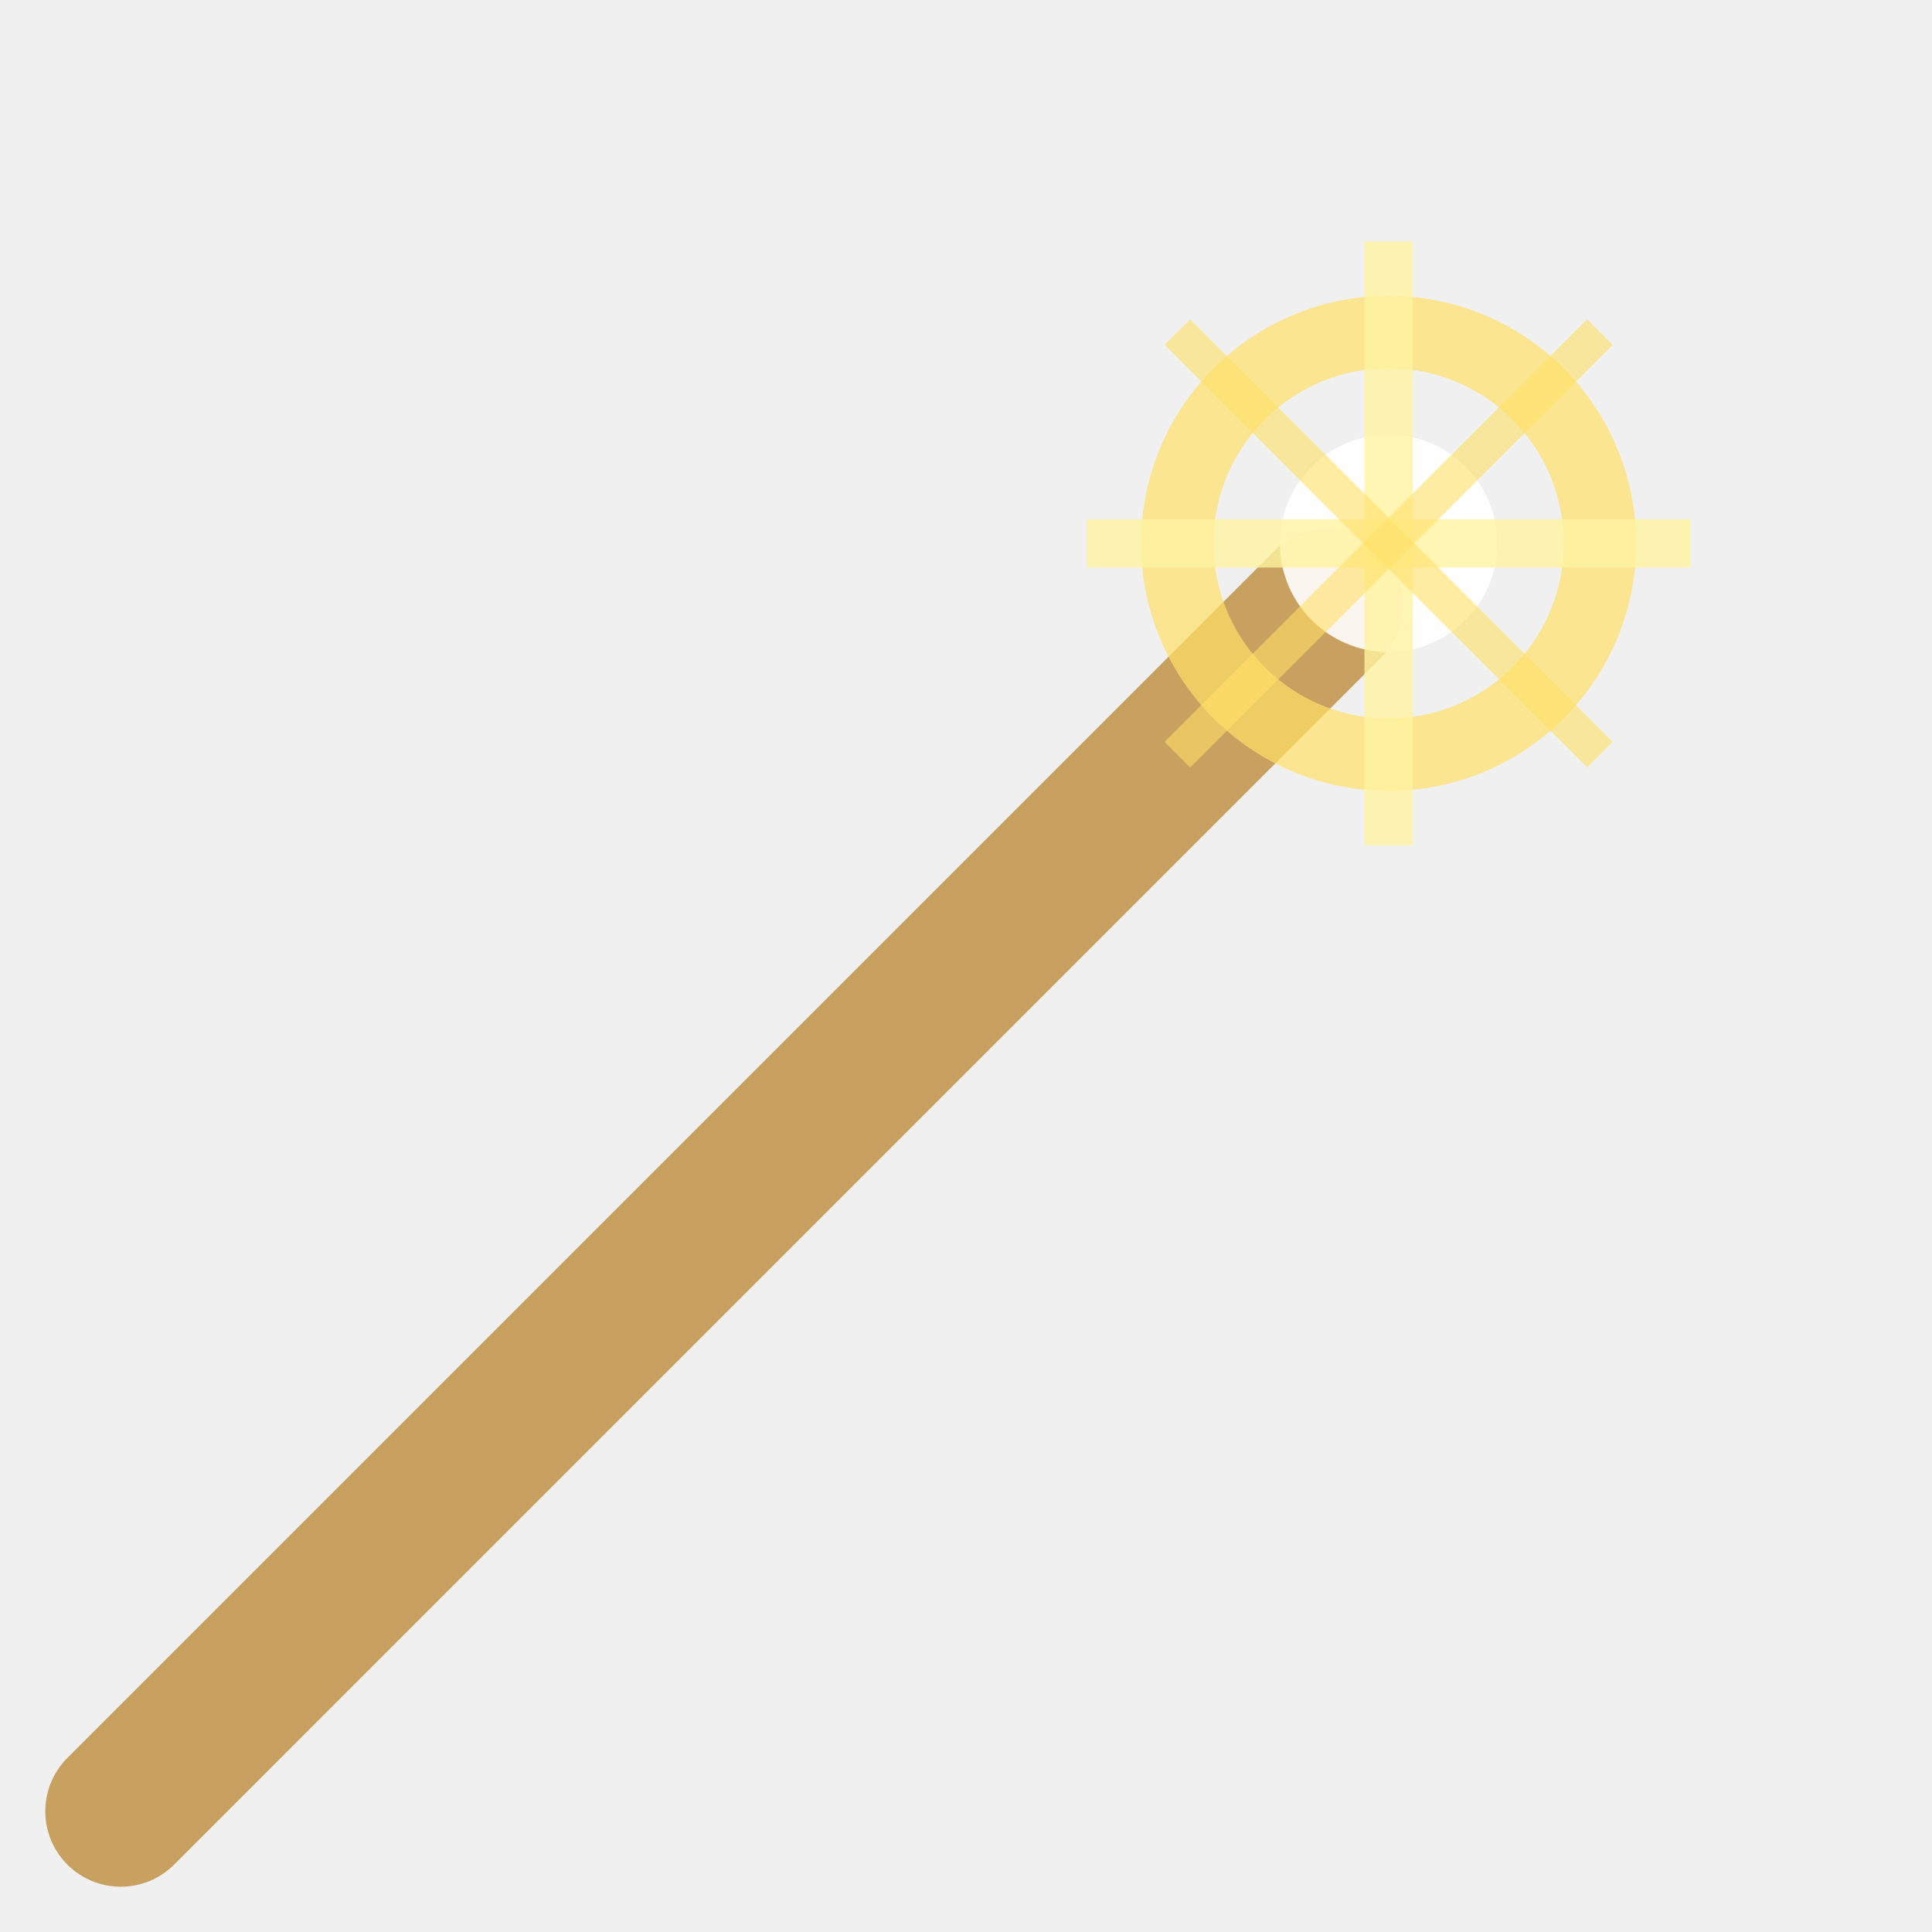
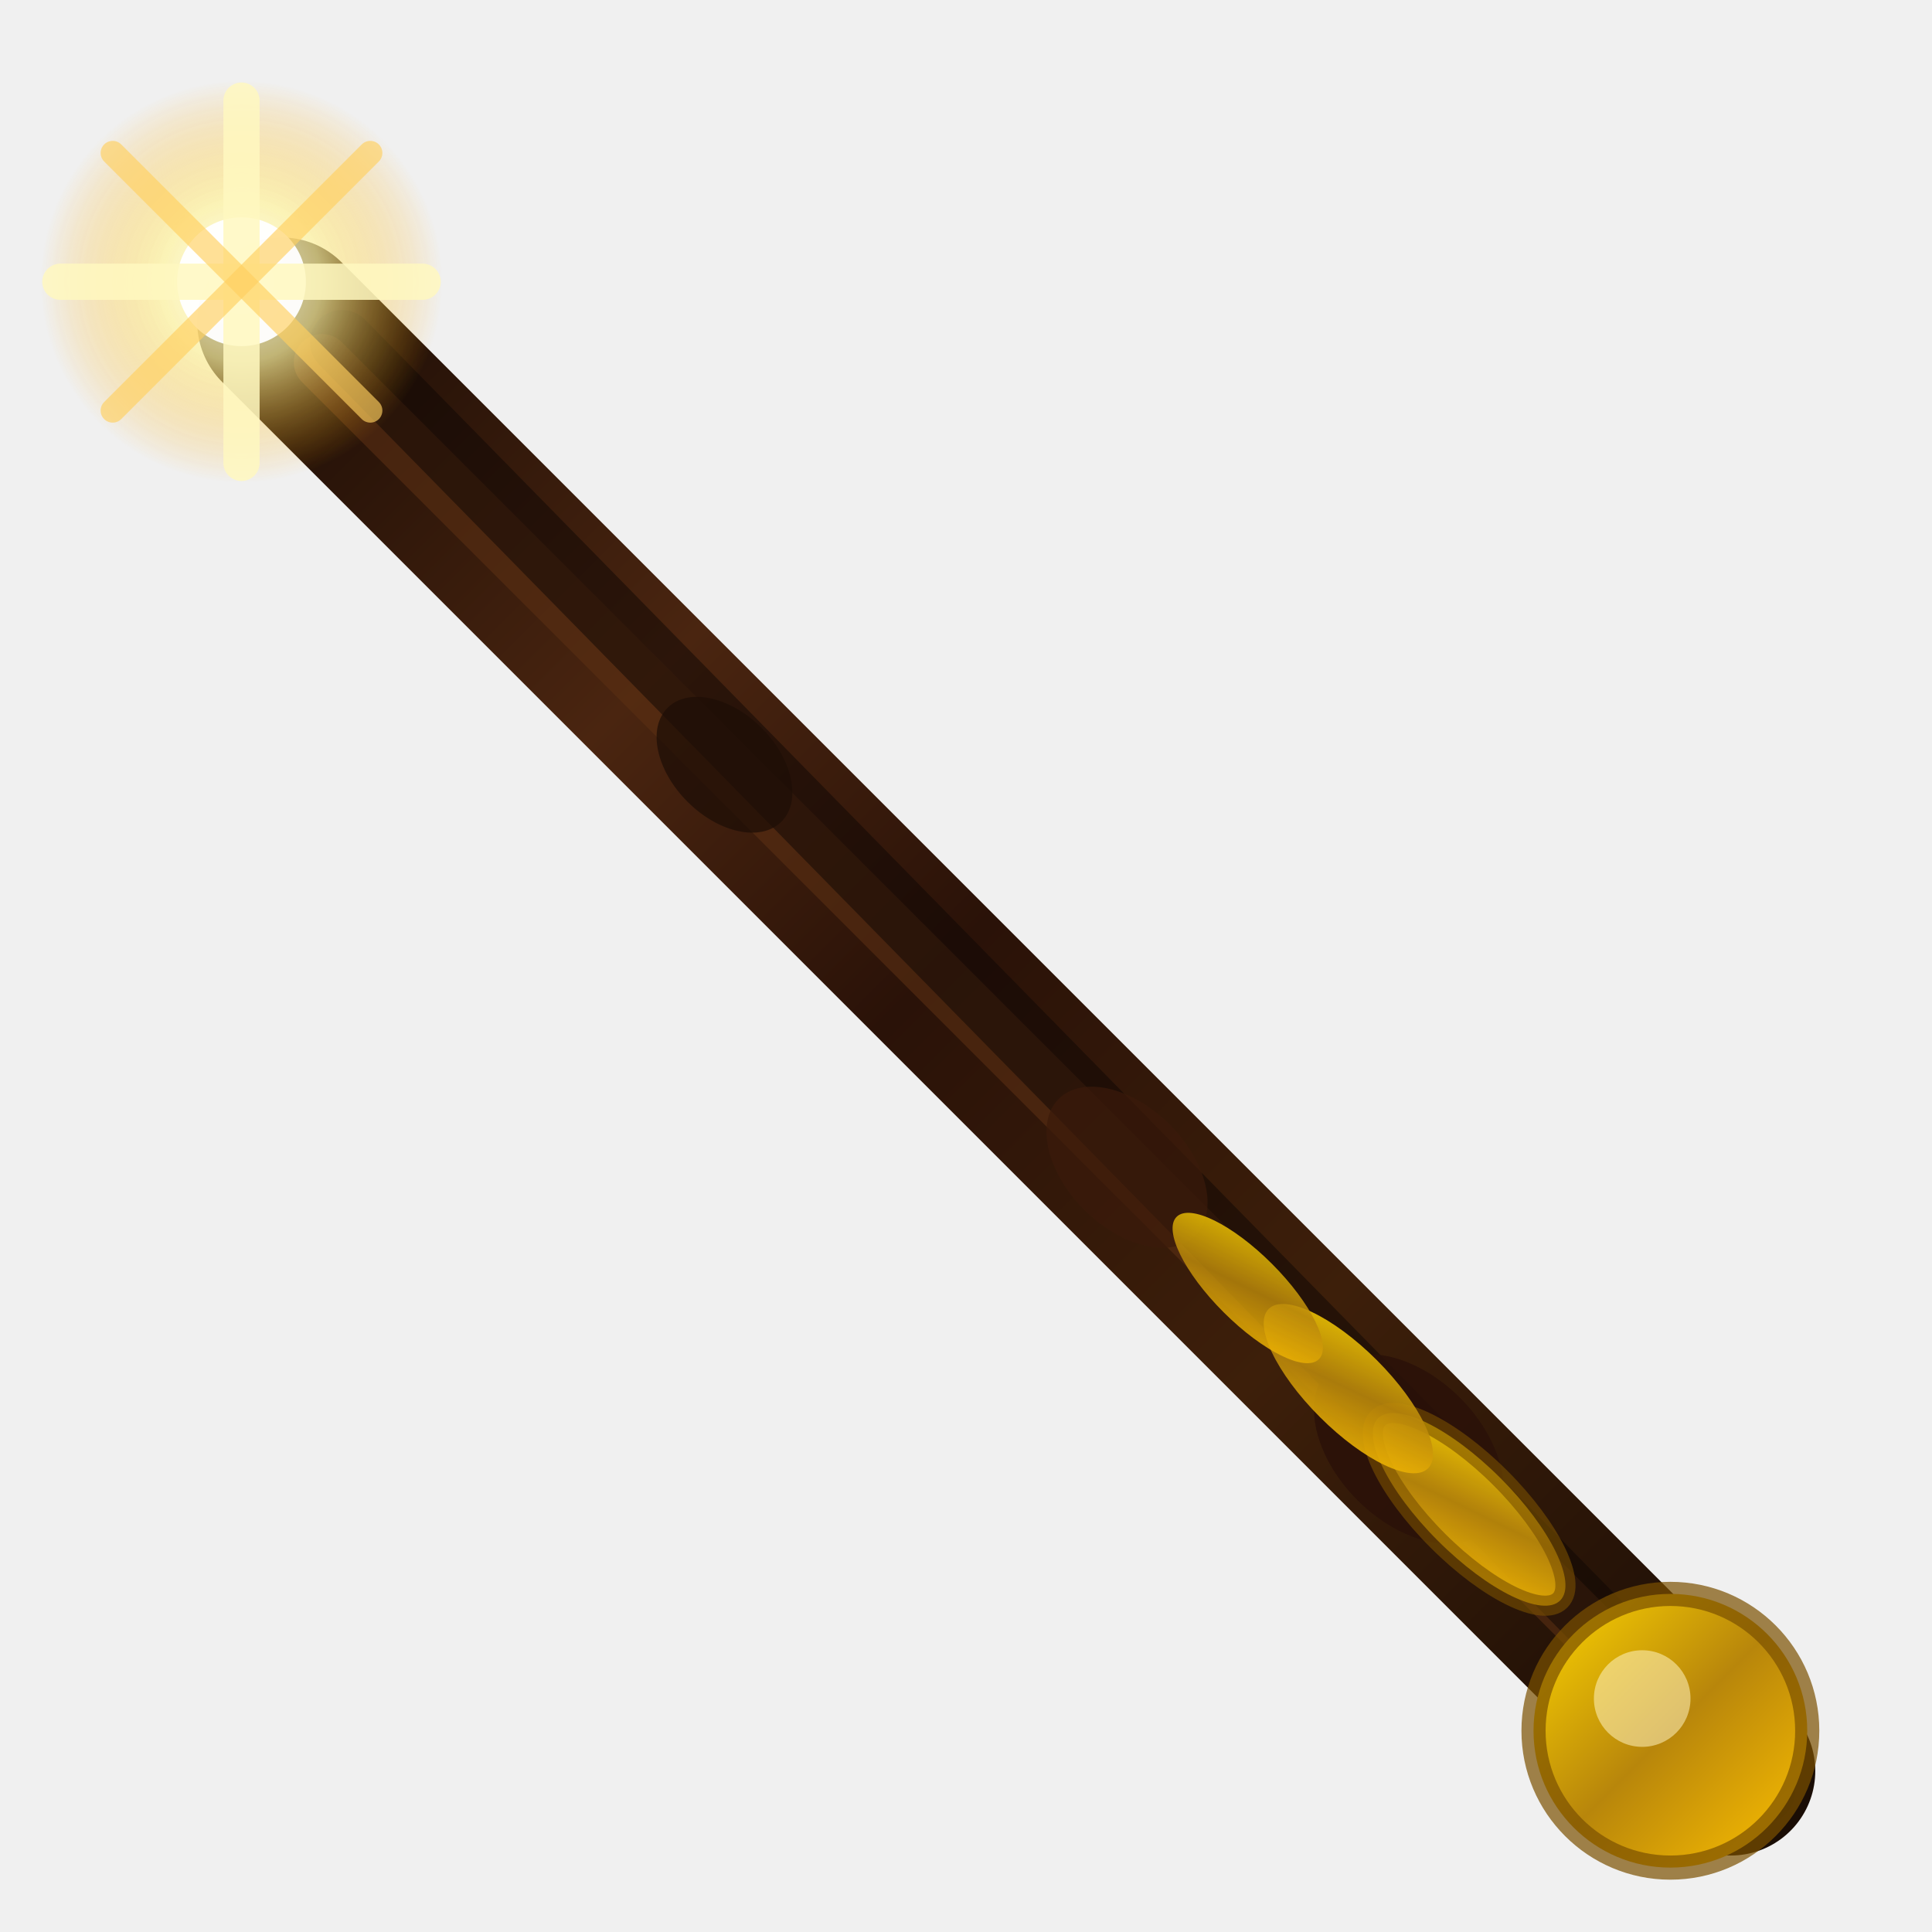
- <svg xmlns="http://www.w3.org/2000/svg" width="32" height="32" viewBox="0 0 32 32">
-   <line x1="2" y1="30" x2="22" y2="10" stroke="#c8a060" stroke-width="2.5" stroke-linecap="round" />
-   <circle cx="23" cy="9" r="3.5" fill="none" stroke="#ffe066" stroke-width="1.2" opacity="0.7" />
-   <circle cx="23" cy="9" r="1.8" fill="#ffffff" opacity="0.9" />
-   <line x1="23" y1="4" x2="23" y2="14" stroke="#fff4a0" stroke-width="0.8" opacity="0.8" />
-   <line x1="18" y1="9" x2="28" y2="9" stroke="#fff4a0" stroke-width="0.8" opacity="0.8" />
-   <line x1="19.5" y1="5.5" x2="26.5" y2="12.5" stroke="#ffe066" stroke-width="0.6" opacity="0.6" />
-   <line x1="26.5" y1="5.5" x2="19.5" y2="12.5" stroke="#ffe066" stroke-width="0.6" opacity="0.6" />
+ <svg xmlns="http://www.w3.org/2000/svg" width="48" height="48" viewBox="0 0 48 48">
+   <defs>
+     <linearGradient id="shaft" x1="100%" y1="100%" x2="0%" y2="0%">
+       <stop offset="0%" stop-color="#1a0d05" />
+       <stop offset="30%" stop-color="#3d1f0a" />
+       <stop offset="55%" stop-color="#2a1208" />
+       <stop offset="75%" stop-color="#4a2510" />
+       <stop offset="100%" stop-color="#1e0e06" />
+     </linearGradient>
+     <linearGradient id="gold" x1="0%" y1="0%" x2="100%" y2="100%">
+       <stop offset="0%" stop-color="#ffd700" />
+       <stop offset="50%" stop-color="#b8860b" />
+       <stop offset="100%" stop-color="#ffc200" />
+     </linearGradient>
+     <radialGradient id="tipglow" cx="50%" cy="50%" r="50%">
+       <stop offset="0%" stop-color="#ffffff" stop-opacity="1" />
+       <stop offset="40%" stop-color="#fff4a0" stop-opacity="0.8" />
+       <stop offset="100%" stop-color="#ffaa00" stop-opacity="0" />
+     </radialGradient>
+   </defs>
+   <line x1="43" y1="44" x2="7" y2="8" stroke="url(#shaft)" stroke-width="4.2" stroke-linecap="round" />
+   <line x1="42" y1="43" x2="8" y2="9" stroke="#5a2e12" stroke-width="1.4" stroke-linecap="round" opacity="0.6" />
+   <line x1="43.8" y1="44.5" x2="8.5" y2="8.5" stroke="#0d0603" stroke-width="1.6" stroke-linecap="round" opacity="0.5" />
+   <ellipse cx="35" cy="36" rx="2.8" ry="1.8" fill="#2a1008" transform="rotate(45 35 36)" opacity="0.85" />
+   <ellipse cx="28" cy="29" rx="2.4" ry="1.5" fill="#3a1a0a" transform="rotate(45 28 29)" opacity="0.7" />
+   <ellipse cx="18" cy="19" rx="2.0" ry="1.3" fill="#1e0e06" transform="rotate(45 18 19)" opacity="0.75" />
+   <ellipse cx="36.5" cy="37.5" rx="3.2" ry="1.1" fill="url(#gold)" transform="rotate(45 36.5 37.5)" opacity="0.95" />
+   <ellipse cx="36.5" cy="37.5" rx="3.2" ry="1.1" fill="none" stroke="#7a5000" stroke-width="0.5" transform="rotate(45 36.5 37.5)" opacity="0.6" />
+   <ellipse cx="33.5" cy="34.5" rx="2.8" ry="1.0" fill="url(#gold)" transform="rotate(45 33.5 34.5)" opacity="0.9" />
+   <ellipse cx="31" cy="32" rx="2.5" ry="0.85" fill="url(#gold)" transform="rotate(45 31 32)" opacity="0.85" />
+   <circle cx="41.5" cy="43" r="3.4" fill="url(#gold)" />
+   <circle cx="40.8" cy="42.2" r="1.2" fill="#fff3c0" opacity="0.55" />
+   <circle cx="41.5" cy="43" r="3.4" fill="none" stroke="#7a5000" stroke-width="0.6" opacity="0.7" />
+   <circle cx="6" cy="7" r="5" fill="url(#tipglow)" opacity="0.9" />
+   <circle cx="6" cy="7" r="1.6" fill="#ffffff" opacity="0.95" />
+   <line x1="6" y1="2.5" x2="6" y2="11.5" stroke="#fff8c0" stroke-width="0.9" stroke-linecap="round" opacity="0.85" />
+   <line x1="1.5" y1="7" x2="10.5" y2="7" stroke="#fff8c0" stroke-width="0.9" stroke-linecap="round" opacity="0.85" />
+   <line x1="2.8" y1="3.8" x2="9.2" y2="10.2" stroke="#ffd060" stroke-width="0.6" stroke-linecap="round" opacity="0.65" />
+   <line x1="9.2" y1="3.8" x2="2.8" y2="10.2" stroke="#ffd060" stroke-width="0.6" stroke-linecap="round" opacity="0.65" />
</svg>
